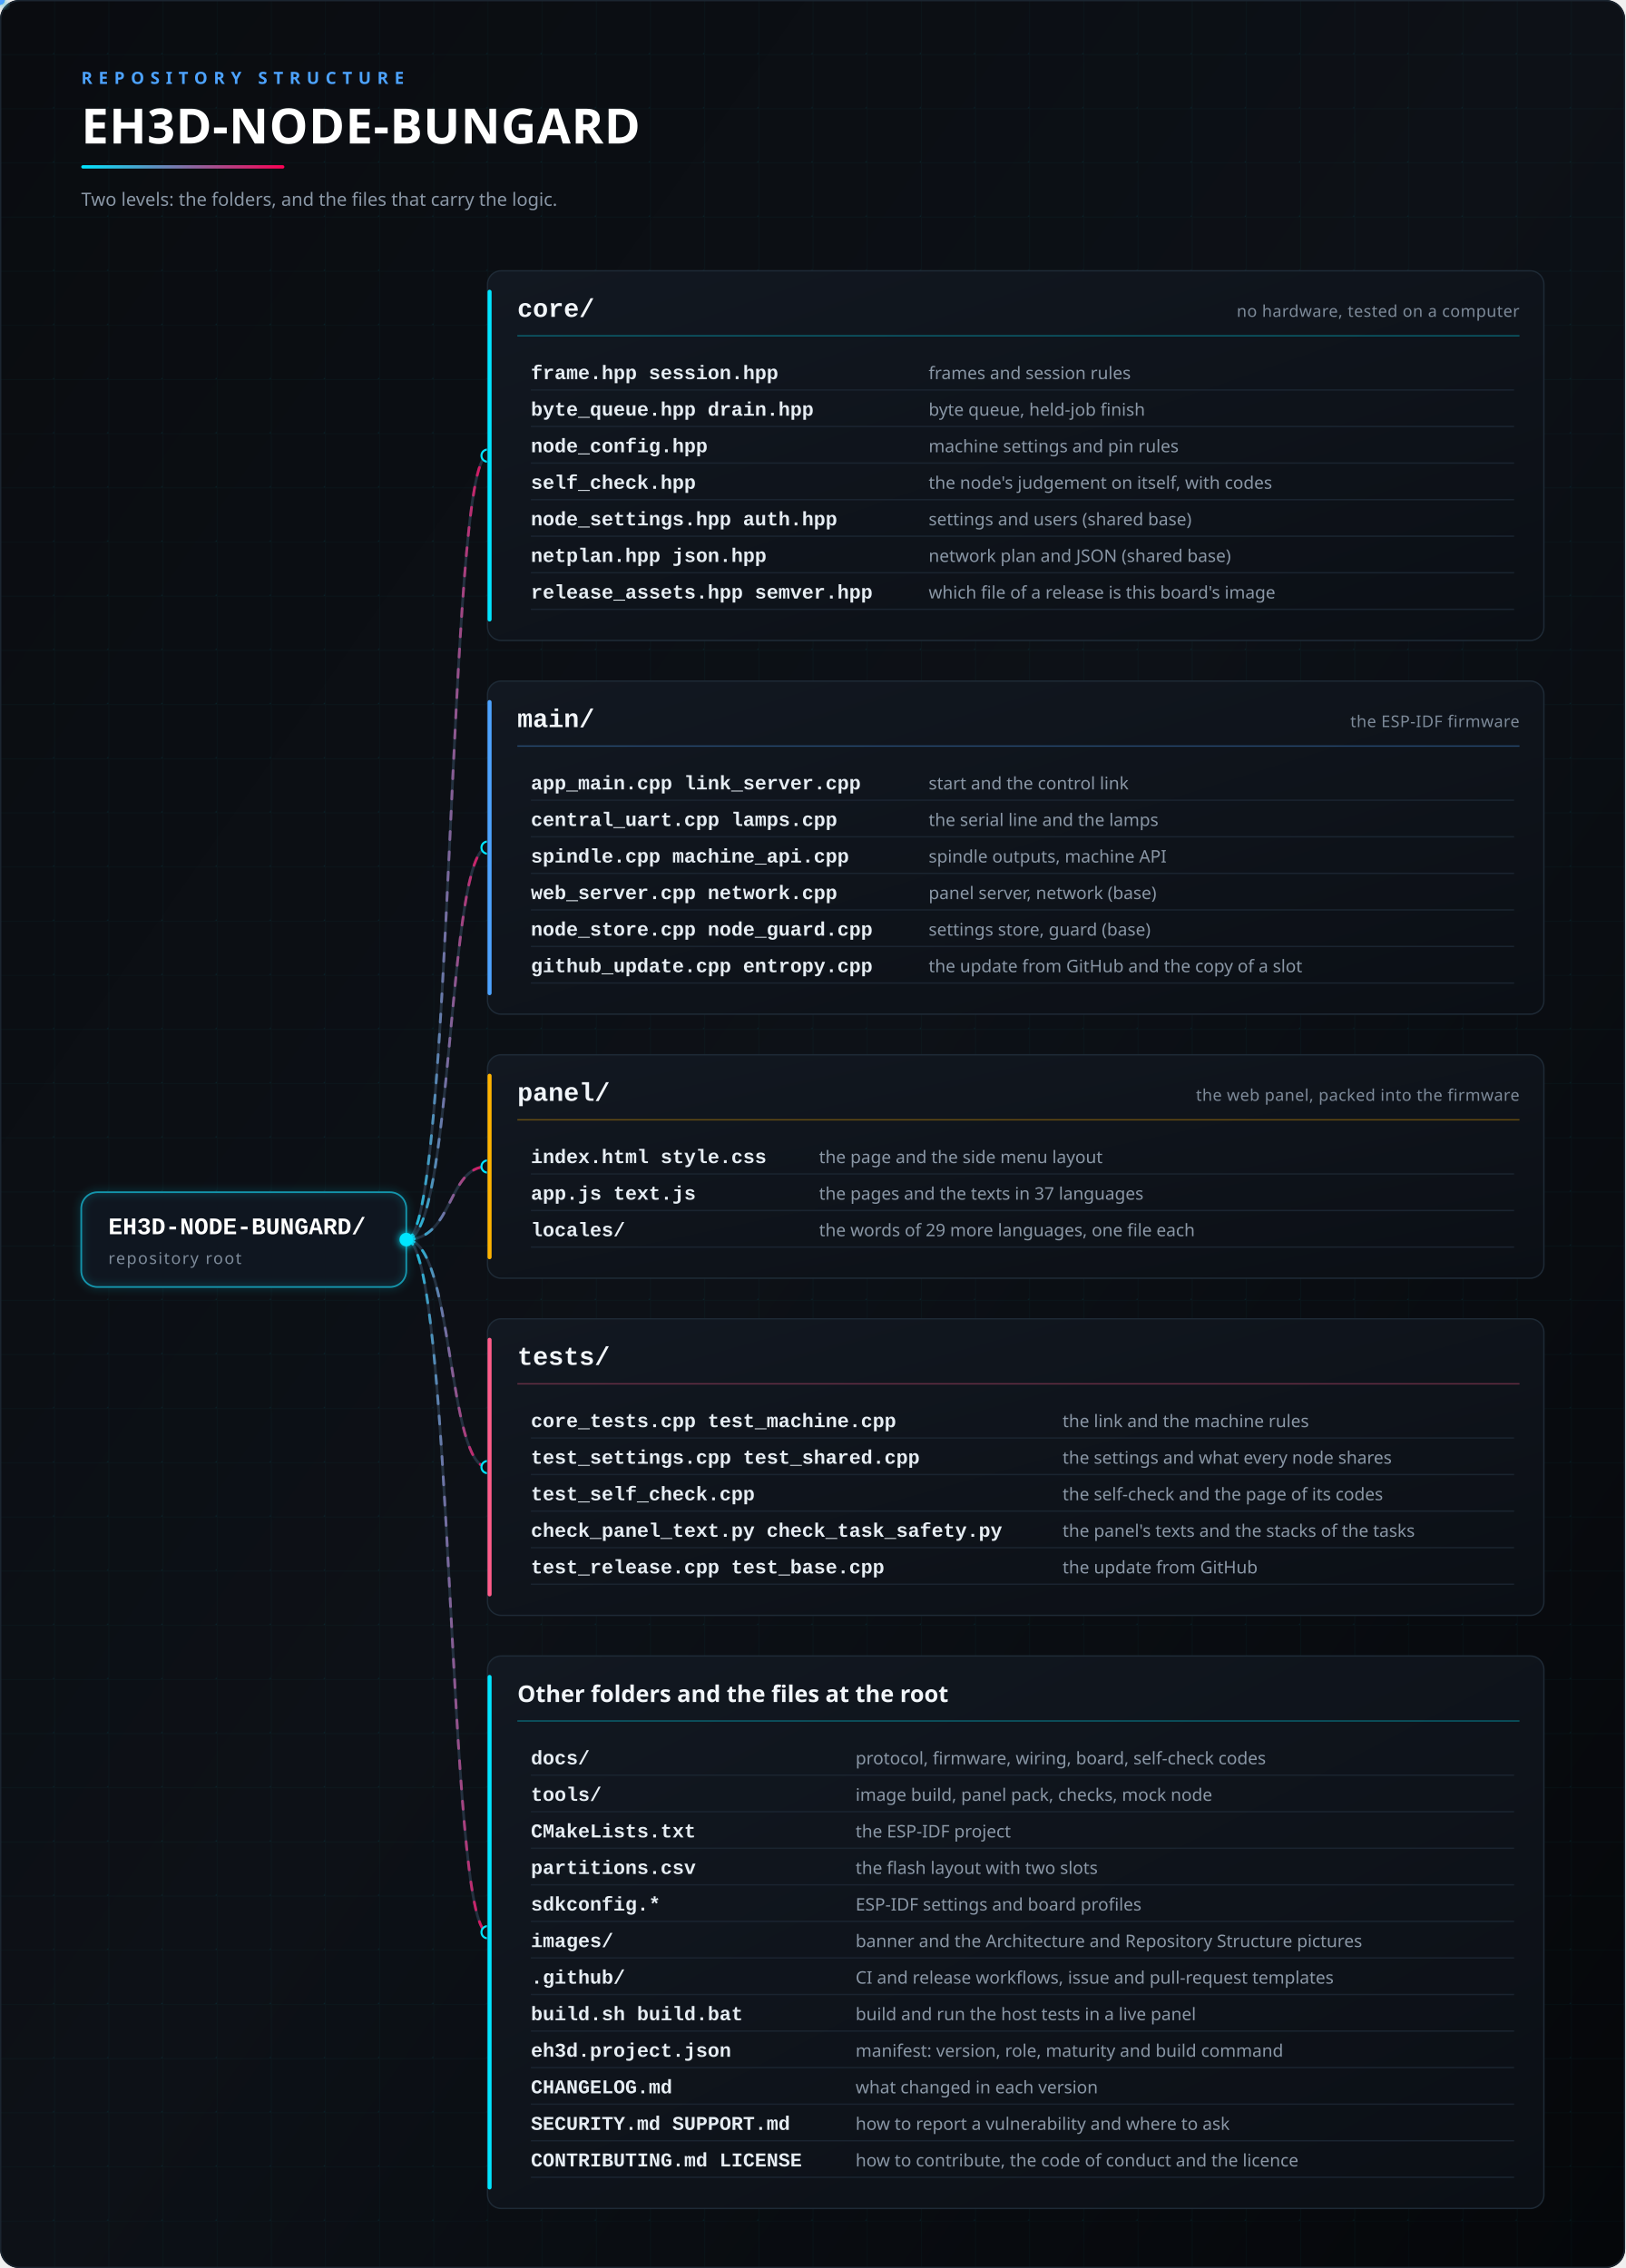
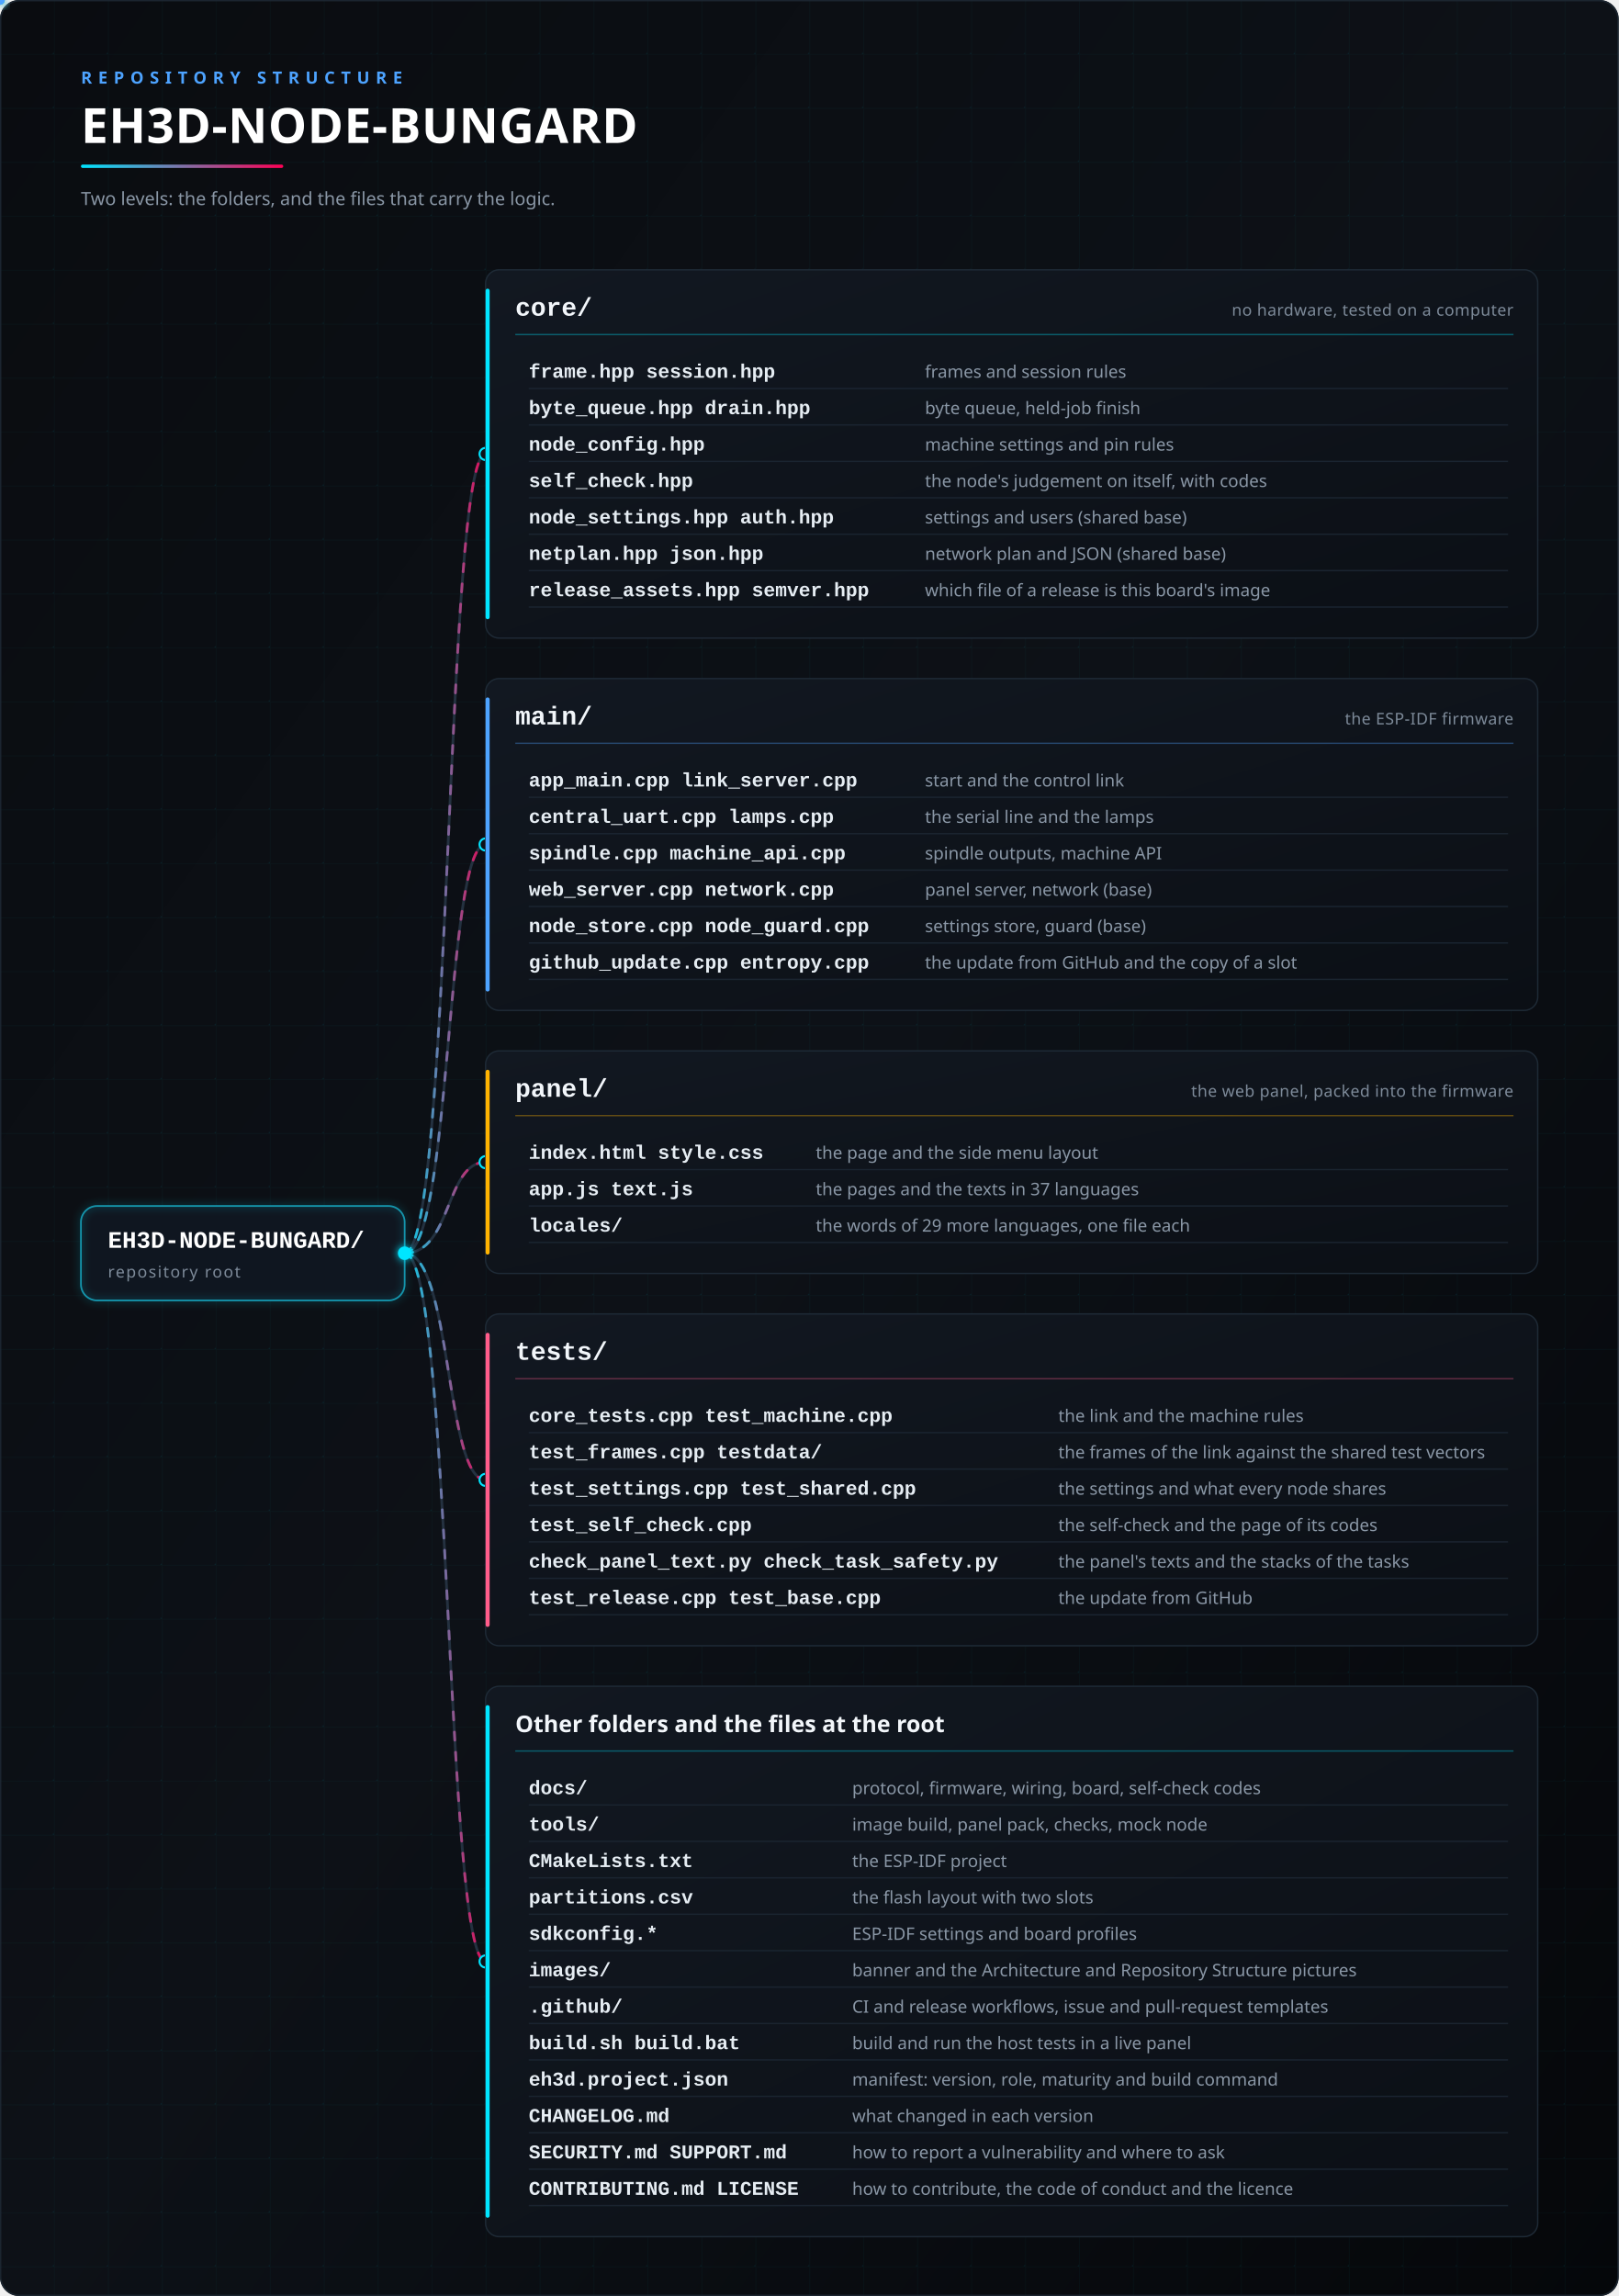
- <svg xmlns="http://www.w3.org/2000/svg" viewBox="0 0 1200 1675" width="100%" role="img" aria-labelledby="t d">
+ <svg xmlns="http://www.w3.org/2000/svg" viewBox="0 0 1200 1702" width="100%" role="img" aria-labelledby="t d">
  <defs>
    <linearGradient id="bg" x1="0" y1="0" x2="1" y2="1">
      <stop offset="0" stop-color="#0A0C10" />
      <stop offset="0.5" stop-color="#0D1117" />
      <stop offset="1" stop-color="#05070A" />
    </linearGradient>
    <linearGradient id="card" x1="0" y1="0" x2="1" y2="1">
      <stop offset="0" stop-color="#121821" />
      <stop offset="1" stop-color="#0B0F15" />
    </linearGradient>
    <linearGradient id="line" x1="0" y1="0" x2="1" y2="0">
      <stop offset="0" stop-color="#00E5FF" />
      <stop offset="1" stop-color="#FF0055" />
    </linearGradient>
    <filter id="glow" x="-50%" y="-50%" width="200%" height="200%">
      <feGaussianBlur stdDeviation="3" result="b" />
      <feMerge>
        <feMergeNode in="b" />
        <feMergeNode in="SourceGraphic" />
      </feMerge>
    </filter>
    <pattern id="grid" width="40" height="40" patternUnits="userSpaceOnUse">
      <path d="M40 0H0V40" fill="none" stroke="#00E5FF" stroke-opacity="0.035" />
      <circle cx="40" cy="40" r="1" fill="#00E5FF" fill-opacity="0.09" />
    </pattern>
  </defs>
-   <rect width="1200" height="1675" rx="14" fill="url(#bg)" />
-   <rect width="1200" height="1675" rx="14" fill="url(#grid)" />
-   <rect x="0.5" y="0.5" width="1199" height="1674" rx="14" fill="none" stroke="#1B2530" />
+   <rect width="1200" height="1702" rx="14" fill="url(#bg)" />
+   <rect width="1200" height="1702" rx="14" fill="url(#grid)" />
+   <rect x="0.5" y="0.5" width="1199" height="1701" rx="14" fill="none" stroke="#1B2530" />
  <text x="60" y="62" font-family="'Segoe UI','Noto Sans','Noto Sans CJK SC','Microsoft YaHei','Yu Gothic','Helvetica Neue',Helvetica,Arial,sans-serif" font-size="12.5" font-weight="600" fill="#4DA3FF" text-anchor="start" letter-spacing="4.5">REPOSITORY STRUCTURE</text>
  <text x="60" y="106" font-family="'Segoe UI','Noto Sans','Noto Sans CJK SC','Microsoft YaHei','Yu Gothic','Helvetica Neue',Helvetica,Arial,sans-serif" font-size="36" font-weight="700" fill="#FFFFFF" text-anchor="start" letter-spacing="0.5">EH3D-NODE-BUNGARD</text>
  <rect x="60" y="122" width="150" height="2.5" rx="1.25" fill="url(#line)">
    <animate attributeName="width" values="40;150;150" keyTimes="0;0.4;1" dur="3s" repeatCount="indefinite" />
  </rect>
  <text x="60" y="152" font-family="'Segoe UI','Noto Sans','Noto Sans CJK SC','Microsoft YaHei','Yu Gothic','Helvetica Neue',Helvetica,Arial,sans-serif" font-size="13.5" font-weight="400" fill="#8A97A6" text-anchor="start">Two levels: the folders, and the files that carry the logic.</text>
-   <path id="c0" d="M300,915.5 C335,915.5 330,336.5 360,336.5" fill="none" stroke="#243140" stroke-width="2" />
-   <path d="M300,915.5 C335,915.5 330,336.5 360,336.5" fill="none" stroke="url(#line)" stroke-width="2" stroke-linecap="round" stroke-dasharray="6 9" opacity="0.9">
+   <path id="c0" d="M300,929 C335,929 330,336.5 360,336.5" fill="none" stroke="#243140" stroke-width="2" />
+   <path d="M300,929 C335,929 330,336.5 360,336.5" fill="none" stroke="url(#line)" stroke-width="2" stroke-linecap="round" stroke-dasharray="6 9" opacity="0.9">
    <animate attributeName="stroke-dashoffset" from="0" to="-30" dur="1.6s" repeatCount="indefinite" />
  </path>
  <circle cx="360" cy="336.5" r="4.5" fill="#0D1117" stroke="#00E5FF" stroke-width="1.5" />
-   <path id="c1" d="M300,915.5 C335,915.5 330,626 360,626" fill="none" stroke="#243140" stroke-width="2" />
-   <path d="M300,915.5 C335,915.5 330,626 360,626" fill="none" stroke="url(#line)" stroke-width="2" stroke-linecap="round" stroke-dasharray="6 9" opacity="0.9">
+   <path id="c1" d="M300,929 C335,929 330,626 360,626" fill="none" stroke="#243140" stroke-width="2" />
+   <path d="M300,929 C335,929 330,626 360,626" fill="none" stroke="url(#line)" stroke-width="2" stroke-linecap="round" stroke-dasharray="6 9" opacity="0.9">
    <animate attributeName="stroke-dashoffset" from="0" to="-30" dur="1.6s" repeatCount="indefinite" />
  </path>
  <circle cx="360" cy="626" r="4.5" fill="#0D1117" stroke="#00E5FF" stroke-width="1.5" />
-   <path id="c2" d="M300,915.5 C335,915.5 330,861.5 360,861.5" fill="none" stroke="#243140" stroke-width="2" />
-   <path d="M300,915.5 C335,915.5 330,861.5 360,861.5" fill="none" stroke="url(#line)" stroke-width="2" stroke-linecap="round" stroke-dasharray="6 9" opacity="0.9">
+   <path id="c2" d="M300,929 C335,929 330,861.5 360,861.5" fill="none" stroke="#243140" stroke-width="2" />
+   <path d="M300,929 C335,929 330,861.5 360,861.5" fill="none" stroke="url(#line)" stroke-width="2" stroke-linecap="round" stroke-dasharray="6 9" opacity="0.9">
    <animate attributeName="stroke-dashoffset" from="0" to="-30" dur="1.6s" repeatCount="indefinite" />
  </path>
  <circle cx="360" cy="861.5" r="4.5" fill="#0D1117" stroke="#00E5FF" stroke-width="1.5" />
-   <path id="c3" d="M300,915.5 C335,915.5 330,1083.5 360,1083.5" fill="none" stroke="#243140" stroke-width="2" />
-   <path d="M300,915.5 C335,915.5 330,1083.5 360,1083.5" fill="none" stroke="url(#line)" stroke-width="2" stroke-linecap="round" stroke-dasharray="6 9" opacity="0.9">
-     <animate attributeName="stroke-dashoffset" from="0" to="-30" dur="1.6s" repeatCount="indefinite" />
-   </path>
-   <circle cx="360" cy="1083.5" r="4.5" fill="#0D1117" stroke="#00E5FF" stroke-width="1.5" />
-   <path id="c4" d="M300,915.5 C335,915.5 330,1427 360,1427" fill="none" stroke="#243140" stroke-width="2" />
-   <path d="M300,915.5 C335,915.5 330,1427 360,1427" fill="none" stroke="url(#line)" stroke-width="2" stroke-linecap="round" stroke-dasharray="6 9" opacity="0.9">
-     <animate attributeName="stroke-dashoffset" from="0" to="-30" dur="1.6s" repeatCount="indefinite" />
-   </path>
-   <circle cx="360" cy="1427" r="4.5" fill="#0D1117" stroke="#00E5FF" stroke-width="1.5" />
+   <path id="c3" d="M300,929 C335,929 330,1097 360,1097" fill="none" stroke="#243140" stroke-width="2" />
+   <path d="M300,929 C335,929 330,1097 360,1097" fill="none" stroke="url(#line)" stroke-width="2" stroke-linecap="round" stroke-dasharray="6 9" opacity="0.9">
+     <animate attributeName="stroke-dashoffset" from="0" to="-30" dur="1.6s" repeatCount="indefinite" />
+   </path>
+   <circle cx="360" cy="1097" r="4.5" fill="#0D1117" stroke="#00E5FF" stroke-width="1.5" />
+   <path id="c4" d="M300,929 C335,929 330,1454 360,1454" fill="none" stroke="#243140" stroke-width="2" />
+   <path d="M300,929 C335,929 330,1454 360,1454" fill="none" stroke="url(#line)" stroke-width="2" stroke-linecap="round" stroke-dasharray="6 9" opacity="0.9">
+     <animate attributeName="stroke-dashoffset" from="0" to="-30" dur="1.6s" repeatCount="indefinite" />
+   </path>
+   <circle cx="360" cy="1454" r="4.5" fill="#0D1117" stroke="#00E5FF" stroke-width="1.5" />
  <circle r="3.5" fill="#00E5FF" filter="url(#glow)">
    <animateMotion dur="3.4s" repeatCount="indefinite">
      <mpath href="#c0" />
    </animateMotion>
  </circle>
  <circle r="3.5" fill="#4DA3FF" filter="url(#glow)">
    <animateMotion dur="4.2s" repeatCount="indefinite">
      <mpath href="#c1" />
    </animateMotion>
  </circle>
  <circle r="3.5" fill="#FFB300" filter="url(#glow)">
    <animateMotion dur="5.0s" repeatCount="indefinite">
      <mpath href="#c2" />
    </animateMotion>
  </circle>
  <circle r="3.5" fill="#00E5FF" filter="url(#glow)">
    <animateMotion dur="5.8s" repeatCount="indefinite">
      <mpath href="#c3" />
    </animateMotion>
  </circle>
  <circle r="3.5" fill="#4DA3FF" filter="url(#glow)">
    <animateMotion dur="6.6s" repeatCount="indefinite">
      <mpath href="#c4" />
    </animateMotion>
  </circle>
-   <rect x="60" y="880.5" width="240" height="70" rx="12" fill="#0F1620" stroke="#2A3A4C" stroke-width="1.2" />
-   <rect x="60" y="880.5" width="240" height="70" rx="12" fill="none" stroke="#00E5FF" stroke-opacity="0.5" stroke-width="1.2" filter="url(#glow)">
+   <rect x="60" y="894" width="240" height="70" rx="12" fill="#0F1620" stroke="#2A3A4C" stroke-width="1.2" />
+   <rect x="60" y="894" width="240" height="70" rx="12" fill="none" stroke="#00E5FF" stroke-opacity="0.5" stroke-width="1.2" filter="url(#glow)">
    <animate attributeName="stroke-opacity" values="0.15;0.6;0.15" dur="3.6s" repeatCount="indefinite" />
  </rect>
-   <text x="80" y="911.5" font-family="'JetBrains Mono','Cascadia Code','SFMono-Regular',Consolas,'Liberation Mono',monospace" font-size="17.6" font-weight="700" fill="#FFFFFF" text-anchor="start">EH3D-NODE-BUNGARD/</text>
-   <text x="80" y="933.5" font-family="'Segoe UI','Noto Sans','Noto Sans CJK SC','Microsoft YaHei','Yu Gothic','Helvetica Neue',Helvetica,Arial,sans-serif" font-size="12" font-weight="400" fill="#7D8A99" text-anchor="start" letter-spacing="1">repository root</text>
-   <circle cx="300" cy="915.5" r="5" fill="#00E5FF" filter="url(#glow)" />
+   <text x="80" y="925" font-family="'JetBrains Mono','Cascadia Code','SFMono-Regular',Consolas,'Liberation Mono',monospace" font-size="17.6" font-weight="700" fill="#FFFFFF" text-anchor="start">EH3D-NODE-BUNGARD/</text>
+   <text x="80" y="947" font-family="'Segoe UI','Noto Sans','Noto Sans CJK SC','Microsoft YaHei','Yu Gothic','Helvetica Neue',Helvetica,Arial,sans-serif" font-size="12" font-weight="400" fill="#7D8A99" text-anchor="start" letter-spacing="1">repository root</text>
+   <circle cx="300" cy="929" r="5" fill="#00E5FF" filter="url(#glow)" />
  <rect x="360" y="200" width="780" height="273" rx="10" fill="url(#card)" stroke="#1E2A36" stroke-width="1" />
  <rect x="360" y="214" width="3" height="245" rx="1.5" fill="#00E5FF">
    <animate attributeName="opacity" values="0.55;1;0.55" dur="4s" begin="0s" repeatCount="indefinite" />
  </rect>
  <text x="382" y="234" font-family="'JetBrains Mono','Cascadia Code','SFMono-Regular',Consolas,'Liberation Mono',monospace" font-size="19" font-weight="700" fill="#F2F6FA" text-anchor="start">core/</text>
  <text x="1122" y="234" font-family="'Segoe UI','Noto Sans','Noto Sans CJK SC','Microsoft YaHei','Yu Gothic','Helvetica Neue',Helvetica,Arial,sans-serif" font-size="12" font-weight="400" fill="#7D8A99" text-anchor="end" letter-spacing="0.3">no hardware, tested on a computer</text>
  <line x1="382" y1="248" x2="1122" y2="248" stroke="#00E5FF" stroke-opacity="0.35" stroke-width="1" />
  <text x="392" y="280" font-family="'JetBrains Mono','Cascadia Code','SFMono-Regular',Consolas,'Liberation Mono',monospace" font-size="14.5" font-weight="600" fill="#E6EDF3" text-anchor="start">frame.hpp  session.hpp</text>
  <text x="685.7" y="280" font-family="'Segoe UI','Noto Sans','Noto Sans CJK SC','Microsoft YaHei','Yu Gothic','Helvetica Neue',Helvetica,Arial,sans-serif" font-size="12.8" font-weight="400" fill="#8A97A6" text-anchor="start">frames and session rules</text>
  <line x1="392" y1="288" x2="1118" y2="288" stroke="#1A2430" stroke-width="1" />
  <text x="392" y="307" font-family="'JetBrains Mono','Cascadia Code','SFMono-Regular',Consolas,'Liberation Mono',monospace" font-size="14.5" font-weight="600" fill="#E6EDF3" text-anchor="start">byte_queue.hpp  drain.hpp</text>
  <text x="685.7" y="307" font-family="'Segoe UI','Noto Sans','Noto Sans CJK SC','Microsoft YaHei','Yu Gothic','Helvetica Neue',Helvetica,Arial,sans-serif" font-size="12.8" font-weight="400" fill="#8A97A6" text-anchor="start">byte queue, held-job finish</text>
  <line x1="392" y1="315" x2="1118" y2="315" stroke="#1A2430" stroke-width="1" />
  <text x="392" y="334" font-family="'JetBrains Mono','Cascadia Code','SFMono-Regular',Consolas,'Liberation Mono',monospace" font-size="14.5" font-weight="600" fill="#E6EDF3" text-anchor="start">node_config.hpp</text>
  <text x="685.7" y="334" font-family="'Segoe UI','Noto Sans','Noto Sans CJK SC','Microsoft YaHei','Yu Gothic','Helvetica Neue',Helvetica,Arial,sans-serif" font-size="12.8" font-weight="400" fill="#8A97A6" text-anchor="start">machine settings and pin rules</text>
  <line x1="392" y1="342" x2="1118" y2="342" stroke="#1A2430" stroke-width="1" />
  <text x="392" y="361" font-family="'JetBrains Mono','Cascadia Code','SFMono-Regular',Consolas,'Liberation Mono',monospace" font-size="14.5" font-weight="600" fill="#E6EDF3" text-anchor="start">self_check.hpp</text>
  <text x="685.7" y="361" font-family="'Segoe UI','Noto Sans','Noto Sans CJK SC','Microsoft YaHei','Yu Gothic','Helvetica Neue',Helvetica,Arial,sans-serif" font-size="12.8" font-weight="400" fill="#8A97A6" text-anchor="start">the node's judgement on itself, with codes</text>
  <line x1="392" y1="369" x2="1118" y2="369" stroke="#1A2430" stroke-width="1" />
  <text x="392" y="388" font-family="'JetBrains Mono','Cascadia Code','SFMono-Regular',Consolas,'Liberation Mono',monospace" font-size="14.5" font-weight="600" fill="#E6EDF3" text-anchor="start">node_settings.hpp  auth.hpp</text>
  <text x="685.7" y="388" font-family="'Segoe UI','Noto Sans','Noto Sans CJK SC','Microsoft YaHei','Yu Gothic','Helvetica Neue',Helvetica,Arial,sans-serif" font-size="12.8" font-weight="400" fill="#8A97A6" text-anchor="start">settings and users (shared base)</text>
  <line x1="392" y1="396" x2="1118" y2="396" stroke="#1A2430" stroke-width="1" />
  <text x="392" y="415" font-family="'JetBrains Mono','Cascadia Code','SFMono-Regular',Consolas,'Liberation Mono',monospace" font-size="14.5" font-weight="600" fill="#E6EDF3" text-anchor="start">netplan.hpp  json.hpp</text>
  <text x="685.7" y="415" font-family="'Segoe UI','Noto Sans','Noto Sans CJK SC','Microsoft YaHei','Yu Gothic','Helvetica Neue',Helvetica,Arial,sans-serif" font-size="12.8" font-weight="400" fill="#8A97A6" text-anchor="start">network plan and JSON (shared base)</text>
  <line x1="392" y1="423" x2="1118" y2="423" stroke="#1A2430" stroke-width="1" />
  <text x="392" y="442" font-family="'JetBrains Mono','Cascadia Code','SFMono-Regular',Consolas,'Liberation Mono',monospace" font-size="14.5" font-weight="600" fill="#E6EDF3" text-anchor="start">release_assets.hpp  semver.hpp</text>
  <text x="685.7" y="442" font-family="'Segoe UI','Noto Sans','Noto Sans CJK SC','Microsoft YaHei','Yu Gothic','Helvetica Neue',Helvetica,Arial,sans-serif" font-size="12.8" font-weight="400" fill="#8A97A6" text-anchor="start">which file of a release is this board's image</text>
  <line x1="392" y1="450" x2="1118" y2="450" stroke="#1A2430" stroke-width="1" />
  <rect x="360" y="503" width="780" height="246" rx="10" fill="url(#card)" stroke="#1E2A36" stroke-width="1" />
  <rect x="360" y="517" width="3" height="218" rx="1.5" fill="#4DA3FF">
    <animate attributeName="opacity" values="0.55;1;0.55" dur="4s" begin="0.6s" repeatCount="indefinite" />
  </rect>
  <text x="382" y="537" font-family="'JetBrains Mono','Cascadia Code','SFMono-Regular',Consolas,'Liberation Mono',monospace" font-size="19" font-weight="700" fill="#F2F6FA" text-anchor="start">main/</text>
  <text x="1122" y="537" font-family="'Segoe UI','Noto Sans','Noto Sans CJK SC','Microsoft YaHei','Yu Gothic','Helvetica Neue',Helvetica,Arial,sans-serif" font-size="12" font-weight="400" fill="#7D8A99" text-anchor="end" letter-spacing="0.3">the ESP-IDF firmware</text>
  <line x1="382" y1="551" x2="1122" y2="551" stroke="#4DA3FF" stroke-opacity="0.35" stroke-width="1" />
  <text x="392" y="583" font-family="'JetBrains Mono','Cascadia Code','SFMono-Regular',Consolas,'Liberation Mono',monospace" font-size="14.5" font-weight="600" fill="#E6EDF3" text-anchor="start">app_main.cpp  link_server.cpp</text>
  <text x="685.7" y="583" font-family="'Segoe UI','Noto Sans','Noto Sans CJK SC','Microsoft YaHei','Yu Gothic','Helvetica Neue',Helvetica,Arial,sans-serif" font-size="12.8" font-weight="400" fill="#8A97A6" text-anchor="start">start and the control link</text>
  <line x1="392" y1="591" x2="1118" y2="591" stroke="#1A2430" stroke-width="1" />
  <text x="392" y="610" font-family="'JetBrains Mono','Cascadia Code','SFMono-Regular',Consolas,'Liberation Mono',monospace" font-size="14.5" font-weight="600" fill="#E6EDF3" text-anchor="start">central_uart.cpp  lamps.cpp</text>
  <text x="685.7" y="610" font-family="'Segoe UI','Noto Sans','Noto Sans CJK SC','Microsoft YaHei','Yu Gothic','Helvetica Neue',Helvetica,Arial,sans-serif" font-size="12.8" font-weight="400" fill="#8A97A6" text-anchor="start">the serial line and the lamps</text>
  <line x1="392" y1="618" x2="1118" y2="618" stroke="#1A2430" stroke-width="1" />
  <text x="392" y="637" font-family="'JetBrains Mono','Cascadia Code','SFMono-Regular',Consolas,'Liberation Mono',monospace" font-size="14.5" font-weight="600" fill="#E6EDF3" text-anchor="start">spindle.cpp  machine_api.cpp</text>
  <text x="685.7" y="637" font-family="'Segoe UI','Noto Sans','Noto Sans CJK SC','Microsoft YaHei','Yu Gothic','Helvetica Neue',Helvetica,Arial,sans-serif" font-size="12.8" font-weight="400" fill="#8A97A6" text-anchor="start">spindle outputs, machine API</text>
  <line x1="392" y1="645" x2="1118" y2="645" stroke="#1A2430" stroke-width="1" />
  <text x="392" y="664" font-family="'JetBrains Mono','Cascadia Code','SFMono-Regular',Consolas,'Liberation Mono',monospace" font-size="14.5" font-weight="600" fill="#E6EDF3" text-anchor="start">web_server.cpp  network.cpp</text>
  <text x="685.7" y="664" font-family="'Segoe UI','Noto Sans','Noto Sans CJK SC','Microsoft YaHei','Yu Gothic','Helvetica Neue',Helvetica,Arial,sans-serif" font-size="12.8" font-weight="400" fill="#8A97A6" text-anchor="start">panel server, network (base)</text>
  <line x1="392" y1="672" x2="1118" y2="672" stroke="#1A2430" stroke-width="1" />
  <text x="392" y="691" font-family="'JetBrains Mono','Cascadia Code','SFMono-Regular',Consolas,'Liberation Mono',monospace" font-size="14.5" font-weight="600" fill="#E6EDF3" text-anchor="start">node_store.cpp  node_guard.cpp</text>
  <text x="685.7" y="691" font-family="'Segoe UI','Noto Sans','Noto Sans CJK SC','Microsoft YaHei','Yu Gothic','Helvetica Neue',Helvetica,Arial,sans-serif" font-size="12.8" font-weight="400" fill="#8A97A6" text-anchor="start">settings store, guard (base)</text>
  <line x1="392" y1="699" x2="1118" y2="699" stroke="#1A2430" stroke-width="1" />
  <text x="392" y="718" font-family="'JetBrains Mono','Cascadia Code','SFMono-Regular',Consolas,'Liberation Mono',monospace" font-size="14.5" font-weight="600" fill="#E6EDF3" text-anchor="start">github_update.cpp  entropy.cpp</text>
  <text x="685.7" y="718" font-family="'Segoe UI','Noto Sans','Noto Sans CJK SC','Microsoft YaHei','Yu Gothic','Helvetica Neue',Helvetica,Arial,sans-serif" font-size="12.8" font-weight="400" fill="#8A97A6" text-anchor="start">the update from GitHub and the copy of a slot</text>
  <line x1="392" y1="726" x2="1118" y2="726" stroke="#1A2430" stroke-width="1" />
  <rect x="360" y="779" width="780" height="165" rx="10" fill="url(#card)" stroke="#1E2A36" stroke-width="1" />
  <rect x="360" y="793" width="3" height="137" rx="1.5" fill="#FFB300">
    <animate attributeName="opacity" values="0.55;1;0.55" dur="4s" begin="1.2s" repeatCount="indefinite" />
  </rect>
  <text x="382" y="813" font-family="'JetBrains Mono','Cascadia Code','SFMono-Regular',Consolas,'Liberation Mono',monospace" font-size="19" font-weight="700" fill="#F2F6FA" text-anchor="start">panel/</text>
  <text x="1122" y="813" font-family="'Segoe UI','Noto Sans','Noto Sans CJK SC','Microsoft YaHei','Yu Gothic','Helvetica Neue',Helvetica,Arial,sans-serif" font-size="12" font-weight="400" fill="#7D8A99" text-anchor="end" letter-spacing="0.3">the web panel, packed into the firmware</text>
  <line x1="382" y1="827" x2="1122" y2="827" stroke="#FFB300" stroke-opacity="0.35" stroke-width="1" />
  <text x="392" y="859" font-family="'JetBrains Mono','Cascadia Code','SFMono-Regular',Consolas,'Liberation Mono',monospace" font-size="14.5" font-weight="600" fill="#E6EDF3" text-anchor="start">index.html  style.css</text>
  <text x="604.79" y="859" font-family="'Segoe UI','Noto Sans','Noto Sans CJK SC','Microsoft YaHei','Yu Gothic','Helvetica Neue',Helvetica,Arial,sans-serif" font-size="12.8" font-weight="400" fill="#8A97A6" text-anchor="start">the page and the side menu layout</text>
  <line x1="392" y1="867" x2="1118" y2="867" stroke="#1A2430" stroke-width="1" />
  <text x="392" y="886" font-family="'JetBrains Mono','Cascadia Code','SFMono-Regular',Consolas,'Liberation Mono',monospace" font-size="14.5" font-weight="600" fill="#E6EDF3" text-anchor="start">app.js  text.js</text>
  <text x="604.79" y="886" font-family="'Segoe UI','Noto Sans','Noto Sans CJK SC','Microsoft YaHei','Yu Gothic','Helvetica Neue',Helvetica,Arial,sans-serif" font-size="12.8" font-weight="400" fill="#8A97A6" text-anchor="start">the pages and the texts in 37 languages</text>
  <line x1="392" y1="894" x2="1118" y2="894" stroke="#1A2430" stroke-width="1" />
  <text x="392" y="913" font-family="'JetBrains Mono','Cascadia Code','SFMono-Regular',Consolas,'Liberation Mono',monospace" font-size="14.5" font-weight="600" fill="#E6EDF3" text-anchor="start">locales/</text>
  <text x="604.79" y="913" font-family="'Segoe UI','Noto Sans','Noto Sans CJK SC','Microsoft YaHei','Yu Gothic','Helvetica Neue',Helvetica,Arial,sans-serif" font-size="12.8" font-weight="400" fill="#8A97A6" text-anchor="start">the words of 29 more languages, one file each</text>
  <line x1="392" y1="921" x2="1118" y2="921" stroke="#1A2430" stroke-width="1" />
-   <rect x="360" y="974" width="780" height="219" rx="10" fill="url(#card)" stroke="#1E2A36" stroke-width="1" />
-   <rect x="360" y="988" width="3" height="191" rx="1.5" fill="#FF5C8A">
+   <rect x="360" y="974" width="780" height="246" rx="10" fill="url(#card)" stroke="#1E2A36" stroke-width="1" />
+   <rect x="360" y="988" width="3" height="218" rx="1.5" fill="#FF5C8A">
    <animate attributeName="opacity" values="0.55;1;0.55" dur="4s" begin="1.8s" repeatCount="indefinite" />
  </rect>
  <text x="382" y="1008" font-family="'JetBrains Mono','Cascadia Code','SFMono-Regular',Consolas,'Liberation Mono',monospace" font-size="19" font-weight="700" fill="#F2F6FA" text-anchor="start">tests/</text>
  <line x1="382" y1="1022" x2="1122" y2="1022" stroke="#FF5C8A" stroke-opacity="0.35" stroke-width="1" />
  <text x="392" y="1054" font-family="'JetBrains Mono','Cascadia Code','SFMono-Regular',Consolas,'Liberation Mono',monospace" font-size="14.5" font-weight="600" fill="#E6EDF3" text-anchor="start">core_tests.cpp  test_machine.cpp</text>
  <text x="784.59" y="1054" font-family="'Segoe UI','Noto Sans','Noto Sans CJK SC','Microsoft YaHei','Yu Gothic','Helvetica Neue',Helvetica,Arial,sans-serif" font-size="12.8" font-weight="400" fill="#8A97A6" text-anchor="start">the link and the machine rules</text>
  <line x1="392" y1="1062" x2="1118" y2="1062" stroke="#1A2430" stroke-width="1" />
-   <text x="392" y="1081" font-family="'JetBrains Mono','Cascadia Code','SFMono-Regular',Consolas,'Liberation Mono',monospace" font-size="14.5" font-weight="600" fill="#E6EDF3" text-anchor="start">test_settings.cpp  test_shared.cpp</text>
-   <text x="784.59" y="1081" font-family="'Segoe UI','Noto Sans','Noto Sans CJK SC','Microsoft YaHei','Yu Gothic','Helvetica Neue',Helvetica,Arial,sans-serif" font-size="12.8" font-weight="400" fill="#8A97A6" text-anchor="start">the settings and what every node shares</text>
+   <text x="392" y="1081" font-family="'JetBrains Mono','Cascadia Code','SFMono-Regular',Consolas,'Liberation Mono',monospace" font-size="14.5" font-weight="600" fill="#E6EDF3" text-anchor="start">test_frames.cpp  testdata/</text>
+   <text x="784.59" y="1081" font-family="'Segoe UI','Noto Sans','Noto Sans CJK SC','Microsoft YaHei','Yu Gothic','Helvetica Neue',Helvetica,Arial,sans-serif" font-size="12.8" font-weight="400" fill="#8A97A6" text-anchor="start">the frames of the link against the shared test vectors</text>
  <line x1="392" y1="1089" x2="1118" y2="1089" stroke="#1A2430" stroke-width="1" />
-   <text x="392" y="1108" font-family="'JetBrains Mono','Cascadia Code','SFMono-Regular',Consolas,'Liberation Mono',monospace" font-size="14.5" font-weight="600" fill="#E6EDF3" text-anchor="start">test_self_check.cpp</text>
-   <text x="784.59" y="1108" font-family="'Segoe UI','Noto Sans','Noto Sans CJK SC','Microsoft YaHei','Yu Gothic','Helvetica Neue',Helvetica,Arial,sans-serif" font-size="12.8" font-weight="400" fill="#8A97A6" text-anchor="start">the self-check and the page of its codes</text>
+   <text x="392" y="1108" font-family="'JetBrains Mono','Cascadia Code','SFMono-Regular',Consolas,'Liberation Mono',monospace" font-size="14.5" font-weight="600" fill="#E6EDF3" text-anchor="start">test_settings.cpp  test_shared.cpp</text>
+   <text x="784.59" y="1108" font-family="'Segoe UI','Noto Sans','Noto Sans CJK SC','Microsoft YaHei','Yu Gothic','Helvetica Neue',Helvetica,Arial,sans-serif" font-size="12.8" font-weight="400" fill="#8A97A6" text-anchor="start">the settings and what every node shares</text>
  <line x1="392" y1="1116" x2="1118" y2="1116" stroke="#1A2430" stroke-width="1" />
-   <text x="392" y="1135" font-family="'JetBrains Mono','Cascadia Code','SFMono-Regular',Consolas,'Liberation Mono',monospace" font-size="14.5" font-weight="600" fill="#E6EDF3" text-anchor="start">check_panel_text.py  check_task_safety.py</text>
-   <text x="784.59" y="1135" font-family="'Segoe UI','Noto Sans','Noto Sans CJK SC','Microsoft YaHei','Yu Gothic','Helvetica Neue',Helvetica,Arial,sans-serif" font-size="12.8" font-weight="400" fill="#8A97A6" text-anchor="start">the panel's texts and the stacks of the tasks</text>
+   <text x="392" y="1135" font-family="'JetBrains Mono','Cascadia Code','SFMono-Regular',Consolas,'Liberation Mono',monospace" font-size="14.5" font-weight="600" fill="#E6EDF3" text-anchor="start">test_self_check.cpp</text>
+   <text x="784.59" y="1135" font-family="'Segoe UI','Noto Sans','Noto Sans CJK SC','Microsoft YaHei','Yu Gothic','Helvetica Neue',Helvetica,Arial,sans-serif" font-size="12.8" font-weight="400" fill="#8A97A6" text-anchor="start">the self-check and the page of its codes</text>
  <line x1="392" y1="1143" x2="1118" y2="1143" stroke="#1A2430" stroke-width="1" />
-   <text x="392" y="1162" font-family="'JetBrains Mono','Cascadia Code','SFMono-Regular',Consolas,'Liberation Mono',monospace" font-size="14.5" font-weight="600" fill="#E6EDF3" text-anchor="start">test_release.cpp  test_base.cpp</text>
-   <text x="784.59" y="1162" font-family="'Segoe UI','Noto Sans','Noto Sans CJK SC','Microsoft YaHei','Yu Gothic','Helvetica Neue',Helvetica,Arial,sans-serif" font-size="12.8" font-weight="400" fill="#8A97A6" text-anchor="start">the update from GitHub</text>
+   <text x="392" y="1162" font-family="'JetBrains Mono','Cascadia Code','SFMono-Regular',Consolas,'Liberation Mono',monospace" font-size="14.5" font-weight="600" fill="#E6EDF3" text-anchor="start">check_panel_text.py  check_task_safety.py</text>
+   <text x="784.59" y="1162" font-family="'Segoe UI','Noto Sans','Noto Sans CJK SC','Microsoft YaHei','Yu Gothic','Helvetica Neue',Helvetica,Arial,sans-serif" font-size="12.8" font-weight="400" fill="#8A97A6" text-anchor="start">the panel's texts and the stacks of the tasks</text>
  <line x1="392" y1="1170" x2="1118" y2="1170" stroke="#1A2430" stroke-width="1" />
-   <rect x="360" y="1223" width="780" height="408" rx="10" fill="url(#card)" stroke="#1E2A36" stroke-width="1" />
-   <rect x="360" y="1237" width="3" height="380" rx="1.5" fill="#00E5FF">
+   <text x="392" y="1189" font-family="'JetBrains Mono','Cascadia Code','SFMono-Regular',Consolas,'Liberation Mono',monospace" font-size="14.5" font-weight="600" fill="#E6EDF3" text-anchor="start">test_release.cpp  test_base.cpp</text>
+   <text x="784.59" y="1189" font-family="'Segoe UI','Noto Sans','Noto Sans CJK SC','Microsoft YaHei','Yu Gothic','Helvetica Neue',Helvetica,Arial,sans-serif" font-size="12.8" font-weight="400" fill="#8A97A6" text-anchor="start">the update from GitHub</text>
+   <line x1="392" y1="1197" x2="1118" y2="1197" stroke="#1A2430" stroke-width="1" />
+   <rect x="360" y="1250" width="780" height="408" rx="10" fill="url(#card)" stroke="#1E2A36" stroke-width="1" />
+   <rect x="360" y="1264" width="3" height="380" rx="1.5" fill="#00E5FF">
    <animate attributeName="opacity" values="0.55;1;0.55" dur="4s" begin="2.4s" repeatCount="indefinite" />
  </rect>
-   <text x="382" y="1257" font-family="'Segoe UI','Noto Sans','Noto Sans CJK SC','Microsoft YaHei','Yu Gothic','Helvetica Neue',Helvetica,Arial,sans-serif" font-size="17" font-weight="700" fill="#F2F6FA" text-anchor="start">Other folders and the files at the root</text>
-   <line x1="382" y1="1271" x2="1122" y2="1271" stroke="#00E5FF" stroke-opacity="0.35" stroke-width="1" />
-   <text x="392" y="1303" font-family="'JetBrains Mono','Cascadia Code','SFMono-Regular',Consolas,'Liberation Mono',monospace" font-size="14.5" font-weight="600" fill="#E6EDF3" text-anchor="start">docs/</text>
-   <text x="631.76" y="1303" font-family="'Segoe UI','Noto Sans','Noto Sans CJK SC','Microsoft YaHei','Yu Gothic','Helvetica Neue',Helvetica,Arial,sans-serif" font-size="12.8" font-weight="400" fill="#8A97A6" text-anchor="start">protocol, firmware, wiring, board, self-check codes</text>
-   <line x1="392" y1="1311" x2="1118" y2="1311" stroke="#1A2430" stroke-width="1" />
-   <text x="392" y="1330" font-family="'JetBrains Mono','Cascadia Code','SFMono-Regular',Consolas,'Liberation Mono',monospace" font-size="14.5" font-weight="600" fill="#E6EDF3" text-anchor="start">tools/</text>
-   <text x="631.76" y="1330" font-family="'Segoe UI','Noto Sans','Noto Sans CJK SC','Microsoft YaHei','Yu Gothic','Helvetica Neue',Helvetica,Arial,sans-serif" font-size="12.8" font-weight="400" fill="#8A97A6" text-anchor="start">image build, panel pack, checks, mock node</text>
+   <text x="382" y="1284" font-family="'Segoe UI','Noto Sans','Noto Sans CJK SC','Microsoft YaHei','Yu Gothic','Helvetica Neue',Helvetica,Arial,sans-serif" font-size="17" font-weight="700" fill="#F2F6FA" text-anchor="start">Other folders and the files at the root</text>
+   <line x1="382" y1="1298" x2="1122" y2="1298" stroke="#00E5FF" stroke-opacity="0.35" stroke-width="1" />
+   <text x="392" y="1330" font-family="'JetBrains Mono','Cascadia Code','SFMono-Regular',Consolas,'Liberation Mono',monospace" font-size="14.5" font-weight="600" fill="#E6EDF3" text-anchor="start">docs/</text>
+   <text x="631.76" y="1330" font-family="'Segoe UI','Noto Sans','Noto Sans CJK SC','Microsoft YaHei','Yu Gothic','Helvetica Neue',Helvetica,Arial,sans-serif" font-size="12.8" font-weight="400" fill="#8A97A6" text-anchor="start">protocol, firmware, wiring, board, self-check codes</text>
  <line x1="392" y1="1338" x2="1118" y2="1338" stroke="#1A2430" stroke-width="1" />
-   <text x="392" y="1357" font-family="'JetBrains Mono','Cascadia Code','SFMono-Regular',Consolas,'Liberation Mono',monospace" font-size="14.5" font-weight="600" fill="#E6EDF3" text-anchor="start">CMakeLists.txt</text>
-   <text x="631.76" y="1357" font-family="'Segoe UI','Noto Sans','Noto Sans CJK SC','Microsoft YaHei','Yu Gothic','Helvetica Neue',Helvetica,Arial,sans-serif" font-size="12.8" font-weight="400" fill="#8A97A6" text-anchor="start">the ESP-IDF project</text>
+   <text x="392" y="1357" font-family="'JetBrains Mono','Cascadia Code','SFMono-Regular',Consolas,'Liberation Mono',monospace" font-size="14.5" font-weight="600" fill="#E6EDF3" text-anchor="start">tools/</text>
+   <text x="631.76" y="1357" font-family="'Segoe UI','Noto Sans','Noto Sans CJK SC','Microsoft YaHei','Yu Gothic','Helvetica Neue',Helvetica,Arial,sans-serif" font-size="12.8" font-weight="400" fill="#8A97A6" text-anchor="start">image build, panel pack, checks, mock node</text>
  <line x1="392" y1="1365" x2="1118" y2="1365" stroke="#1A2430" stroke-width="1" />
-   <text x="392" y="1384" font-family="'JetBrains Mono','Cascadia Code','SFMono-Regular',Consolas,'Liberation Mono',monospace" font-size="14.5" font-weight="600" fill="#E6EDF3" text-anchor="start">partitions.csv</text>
-   <text x="631.76" y="1384" font-family="'Segoe UI','Noto Sans','Noto Sans CJK SC','Microsoft YaHei','Yu Gothic','Helvetica Neue',Helvetica,Arial,sans-serif" font-size="12.8" font-weight="400" fill="#8A97A6" text-anchor="start">the flash layout with two slots</text>
+   <text x="392" y="1384" font-family="'JetBrains Mono','Cascadia Code','SFMono-Regular',Consolas,'Liberation Mono',monospace" font-size="14.5" font-weight="600" fill="#E6EDF3" text-anchor="start">CMakeLists.txt</text>
+   <text x="631.76" y="1384" font-family="'Segoe UI','Noto Sans','Noto Sans CJK SC','Microsoft YaHei','Yu Gothic','Helvetica Neue',Helvetica,Arial,sans-serif" font-size="12.8" font-weight="400" fill="#8A97A6" text-anchor="start">the ESP-IDF project</text>
  <line x1="392" y1="1392" x2="1118" y2="1392" stroke="#1A2430" stroke-width="1" />
-   <text x="392" y="1411" font-family="'JetBrains Mono','Cascadia Code','SFMono-Regular',Consolas,'Liberation Mono',monospace" font-size="14.5" font-weight="600" fill="#E6EDF3" text-anchor="start">sdkconfig.*</text>
-   <text x="631.76" y="1411" font-family="'Segoe UI','Noto Sans','Noto Sans CJK SC','Microsoft YaHei','Yu Gothic','Helvetica Neue',Helvetica,Arial,sans-serif" font-size="12.8" font-weight="400" fill="#8A97A6" text-anchor="start">ESP-IDF settings and board profiles</text>
+   <text x="392" y="1411" font-family="'JetBrains Mono','Cascadia Code','SFMono-Regular',Consolas,'Liberation Mono',monospace" font-size="14.5" font-weight="600" fill="#E6EDF3" text-anchor="start">partitions.csv</text>
+   <text x="631.76" y="1411" font-family="'Segoe UI','Noto Sans','Noto Sans CJK SC','Microsoft YaHei','Yu Gothic','Helvetica Neue',Helvetica,Arial,sans-serif" font-size="12.8" font-weight="400" fill="#8A97A6" text-anchor="start">the flash layout with two slots</text>
  <line x1="392" y1="1419" x2="1118" y2="1419" stroke="#1A2430" stroke-width="1" />
-   <text x="392" y="1438" font-family="'JetBrains Mono','Cascadia Code','SFMono-Regular',Consolas,'Liberation Mono',monospace" font-size="14.5" font-weight="600" fill="#E6EDF3" text-anchor="start">images/</text>
-   <text x="631.76" y="1438" font-family="'Segoe UI','Noto Sans','Noto Sans CJK SC','Microsoft YaHei','Yu Gothic','Helvetica Neue',Helvetica,Arial,sans-serif" font-size="12.8" font-weight="400" fill="#8A97A6" text-anchor="start">banner and the Architecture and Repository Structure pictures</text>
+   <text x="392" y="1438" font-family="'JetBrains Mono','Cascadia Code','SFMono-Regular',Consolas,'Liberation Mono',monospace" font-size="14.5" font-weight="600" fill="#E6EDF3" text-anchor="start">sdkconfig.*</text>
+   <text x="631.76" y="1438" font-family="'Segoe UI','Noto Sans','Noto Sans CJK SC','Microsoft YaHei','Yu Gothic','Helvetica Neue',Helvetica,Arial,sans-serif" font-size="12.8" font-weight="400" fill="#8A97A6" text-anchor="start">ESP-IDF settings and board profiles</text>
  <line x1="392" y1="1446" x2="1118" y2="1446" stroke="#1A2430" stroke-width="1" />
-   <text x="392" y="1465" font-family="'JetBrains Mono','Cascadia Code','SFMono-Regular',Consolas,'Liberation Mono',monospace" font-size="14.5" font-weight="600" fill="#E6EDF3" text-anchor="start">.github/</text>
-   <text x="631.76" y="1465" font-family="'Segoe UI','Noto Sans','Noto Sans CJK SC','Microsoft YaHei','Yu Gothic','Helvetica Neue',Helvetica,Arial,sans-serif" font-size="12.8" font-weight="400" fill="#8A97A6" text-anchor="start">CI and release workflows, issue and pull-request templates</text>
+   <text x="392" y="1465" font-family="'JetBrains Mono','Cascadia Code','SFMono-Regular',Consolas,'Liberation Mono',monospace" font-size="14.5" font-weight="600" fill="#E6EDF3" text-anchor="start">images/</text>
+   <text x="631.76" y="1465" font-family="'Segoe UI','Noto Sans','Noto Sans CJK SC','Microsoft YaHei','Yu Gothic','Helvetica Neue',Helvetica,Arial,sans-serif" font-size="12.8" font-weight="400" fill="#8A97A6" text-anchor="start">banner and the Architecture and Repository Structure pictures</text>
  <line x1="392" y1="1473" x2="1118" y2="1473" stroke="#1A2430" stroke-width="1" />
-   <text x="392" y="1492" font-family="'JetBrains Mono','Cascadia Code','SFMono-Regular',Consolas,'Liberation Mono',monospace" font-size="14.5" font-weight="600" fill="#E6EDF3" text-anchor="start">build.sh  build.bat</text>
-   <text x="631.76" y="1492" font-family="'Segoe UI','Noto Sans','Noto Sans CJK SC','Microsoft YaHei','Yu Gothic','Helvetica Neue',Helvetica,Arial,sans-serif" font-size="12.8" font-weight="400" fill="#8A97A6" text-anchor="start">build and run the host tests in a live panel</text>
+   <text x="392" y="1492" font-family="'JetBrains Mono','Cascadia Code','SFMono-Regular',Consolas,'Liberation Mono',monospace" font-size="14.5" font-weight="600" fill="#E6EDF3" text-anchor="start">.github/</text>
+   <text x="631.76" y="1492" font-family="'Segoe UI','Noto Sans','Noto Sans CJK SC','Microsoft YaHei','Yu Gothic','Helvetica Neue',Helvetica,Arial,sans-serif" font-size="12.8" font-weight="400" fill="#8A97A6" text-anchor="start">CI and release workflows, issue and pull-request templates</text>
  <line x1="392" y1="1500" x2="1118" y2="1500" stroke="#1A2430" stroke-width="1" />
-   <text x="392" y="1519" font-family="'JetBrains Mono','Cascadia Code','SFMono-Regular',Consolas,'Liberation Mono',monospace" font-size="14.5" font-weight="600" fill="#E6EDF3" text-anchor="start">eh3d.project.json</text>
-   <text x="631.76" y="1519" font-family="'Segoe UI','Noto Sans','Noto Sans CJK SC','Microsoft YaHei','Yu Gothic','Helvetica Neue',Helvetica,Arial,sans-serif" font-size="12.8" font-weight="400" fill="#8A97A6" text-anchor="start">manifest: version, role, maturity and build command</text>
+   <text x="392" y="1519" font-family="'JetBrains Mono','Cascadia Code','SFMono-Regular',Consolas,'Liberation Mono',monospace" font-size="14.5" font-weight="600" fill="#E6EDF3" text-anchor="start">build.sh  build.bat</text>
+   <text x="631.76" y="1519" font-family="'Segoe UI','Noto Sans','Noto Sans CJK SC','Microsoft YaHei','Yu Gothic','Helvetica Neue',Helvetica,Arial,sans-serif" font-size="12.8" font-weight="400" fill="#8A97A6" text-anchor="start">build and run the host tests in a live panel</text>
  <line x1="392" y1="1527" x2="1118" y2="1527" stroke="#1A2430" stroke-width="1" />
-   <text x="392" y="1546" font-family="'JetBrains Mono','Cascadia Code','SFMono-Regular',Consolas,'Liberation Mono',monospace" font-size="14.5" font-weight="600" fill="#E6EDF3" text-anchor="start">CHANGELOG.md</text>
-   <text x="631.76" y="1546" font-family="'Segoe UI','Noto Sans','Noto Sans CJK SC','Microsoft YaHei','Yu Gothic','Helvetica Neue',Helvetica,Arial,sans-serif" font-size="12.8" font-weight="400" fill="#8A97A6" text-anchor="start">what changed in each version</text>
+   <text x="392" y="1546" font-family="'JetBrains Mono','Cascadia Code','SFMono-Regular',Consolas,'Liberation Mono',monospace" font-size="14.5" font-weight="600" fill="#E6EDF3" text-anchor="start">eh3d.project.json</text>
+   <text x="631.76" y="1546" font-family="'Segoe UI','Noto Sans','Noto Sans CJK SC','Microsoft YaHei','Yu Gothic','Helvetica Neue',Helvetica,Arial,sans-serif" font-size="12.8" font-weight="400" fill="#8A97A6" text-anchor="start">manifest: version, role, maturity and build command</text>
  <line x1="392" y1="1554" x2="1118" y2="1554" stroke="#1A2430" stroke-width="1" />
-   <text x="392" y="1573" font-family="'JetBrains Mono','Cascadia Code','SFMono-Regular',Consolas,'Liberation Mono',monospace" font-size="14.5" font-weight="600" fill="#E6EDF3" text-anchor="start">SECURITY.md  SUPPORT.md</text>
-   <text x="631.76" y="1573" font-family="'Segoe UI','Noto Sans','Noto Sans CJK SC','Microsoft YaHei','Yu Gothic','Helvetica Neue',Helvetica,Arial,sans-serif" font-size="12.8" font-weight="400" fill="#8A97A6" text-anchor="start">how to report a vulnerability and where to ask</text>
+   <text x="392" y="1573" font-family="'JetBrains Mono','Cascadia Code','SFMono-Regular',Consolas,'Liberation Mono',monospace" font-size="14.5" font-weight="600" fill="#E6EDF3" text-anchor="start">CHANGELOG.md</text>
+   <text x="631.76" y="1573" font-family="'Segoe UI','Noto Sans','Noto Sans CJK SC','Microsoft YaHei','Yu Gothic','Helvetica Neue',Helvetica,Arial,sans-serif" font-size="12.8" font-weight="400" fill="#8A97A6" text-anchor="start">what changed in each version</text>
  <line x1="392" y1="1581" x2="1118" y2="1581" stroke="#1A2430" stroke-width="1" />
-   <text x="392" y="1600" font-family="'JetBrains Mono','Cascadia Code','SFMono-Regular',Consolas,'Liberation Mono',monospace" font-size="14.5" font-weight="600" fill="#E6EDF3" text-anchor="start">CONTRIBUTING.md  LICENSE</text>
-   <text x="631.76" y="1600" font-family="'Segoe UI','Noto Sans','Noto Sans CJK SC','Microsoft YaHei','Yu Gothic','Helvetica Neue',Helvetica,Arial,sans-serif" font-size="12.8" font-weight="400" fill="#8A97A6" text-anchor="start">how to contribute, the code of conduct and the licence</text>
+   <text x="392" y="1600" font-family="'JetBrains Mono','Cascadia Code','SFMono-Regular',Consolas,'Liberation Mono',monospace" font-size="14.5" font-weight="600" fill="#E6EDF3" text-anchor="start">SECURITY.md  SUPPORT.md</text>
+   <text x="631.76" y="1600" font-family="'Segoe UI','Noto Sans','Noto Sans CJK SC','Microsoft YaHei','Yu Gothic','Helvetica Neue',Helvetica,Arial,sans-serif" font-size="12.8" font-weight="400" fill="#8A97A6" text-anchor="start">how to report a vulnerability and where to ask</text>
  <line x1="392" y1="1608" x2="1118" y2="1608" stroke="#1A2430" stroke-width="1" />
+   <text x="392" y="1627" font-family="'JetBrains Mono','Cascadia Code','SFMono-Regular',Consolas,'Liberation Mono',monospace" font-size="14.5" font-weight="600" fill="#E6EDF3" text-anchor="start">CONTRIBUTING.md  LICENSE</text>
+   <text x="631.76" y="1627" font-family="'Segoe UI','Noto Sans','Noto Sans CJK SC','Microsoft YaHei','Yu Gothic','Helvetica Neue',Helvetica,Arial,sans-serif" font-size="12.8" font-weight="400" fill="#8A97A6" text-anchor="start">how to contribute, the code of conduct and the licence</text>
+   <line x1="392" y1="1635" x2="1118" y2="1635" stroke="#1A2430" stroke-width="1" />
</svg>
